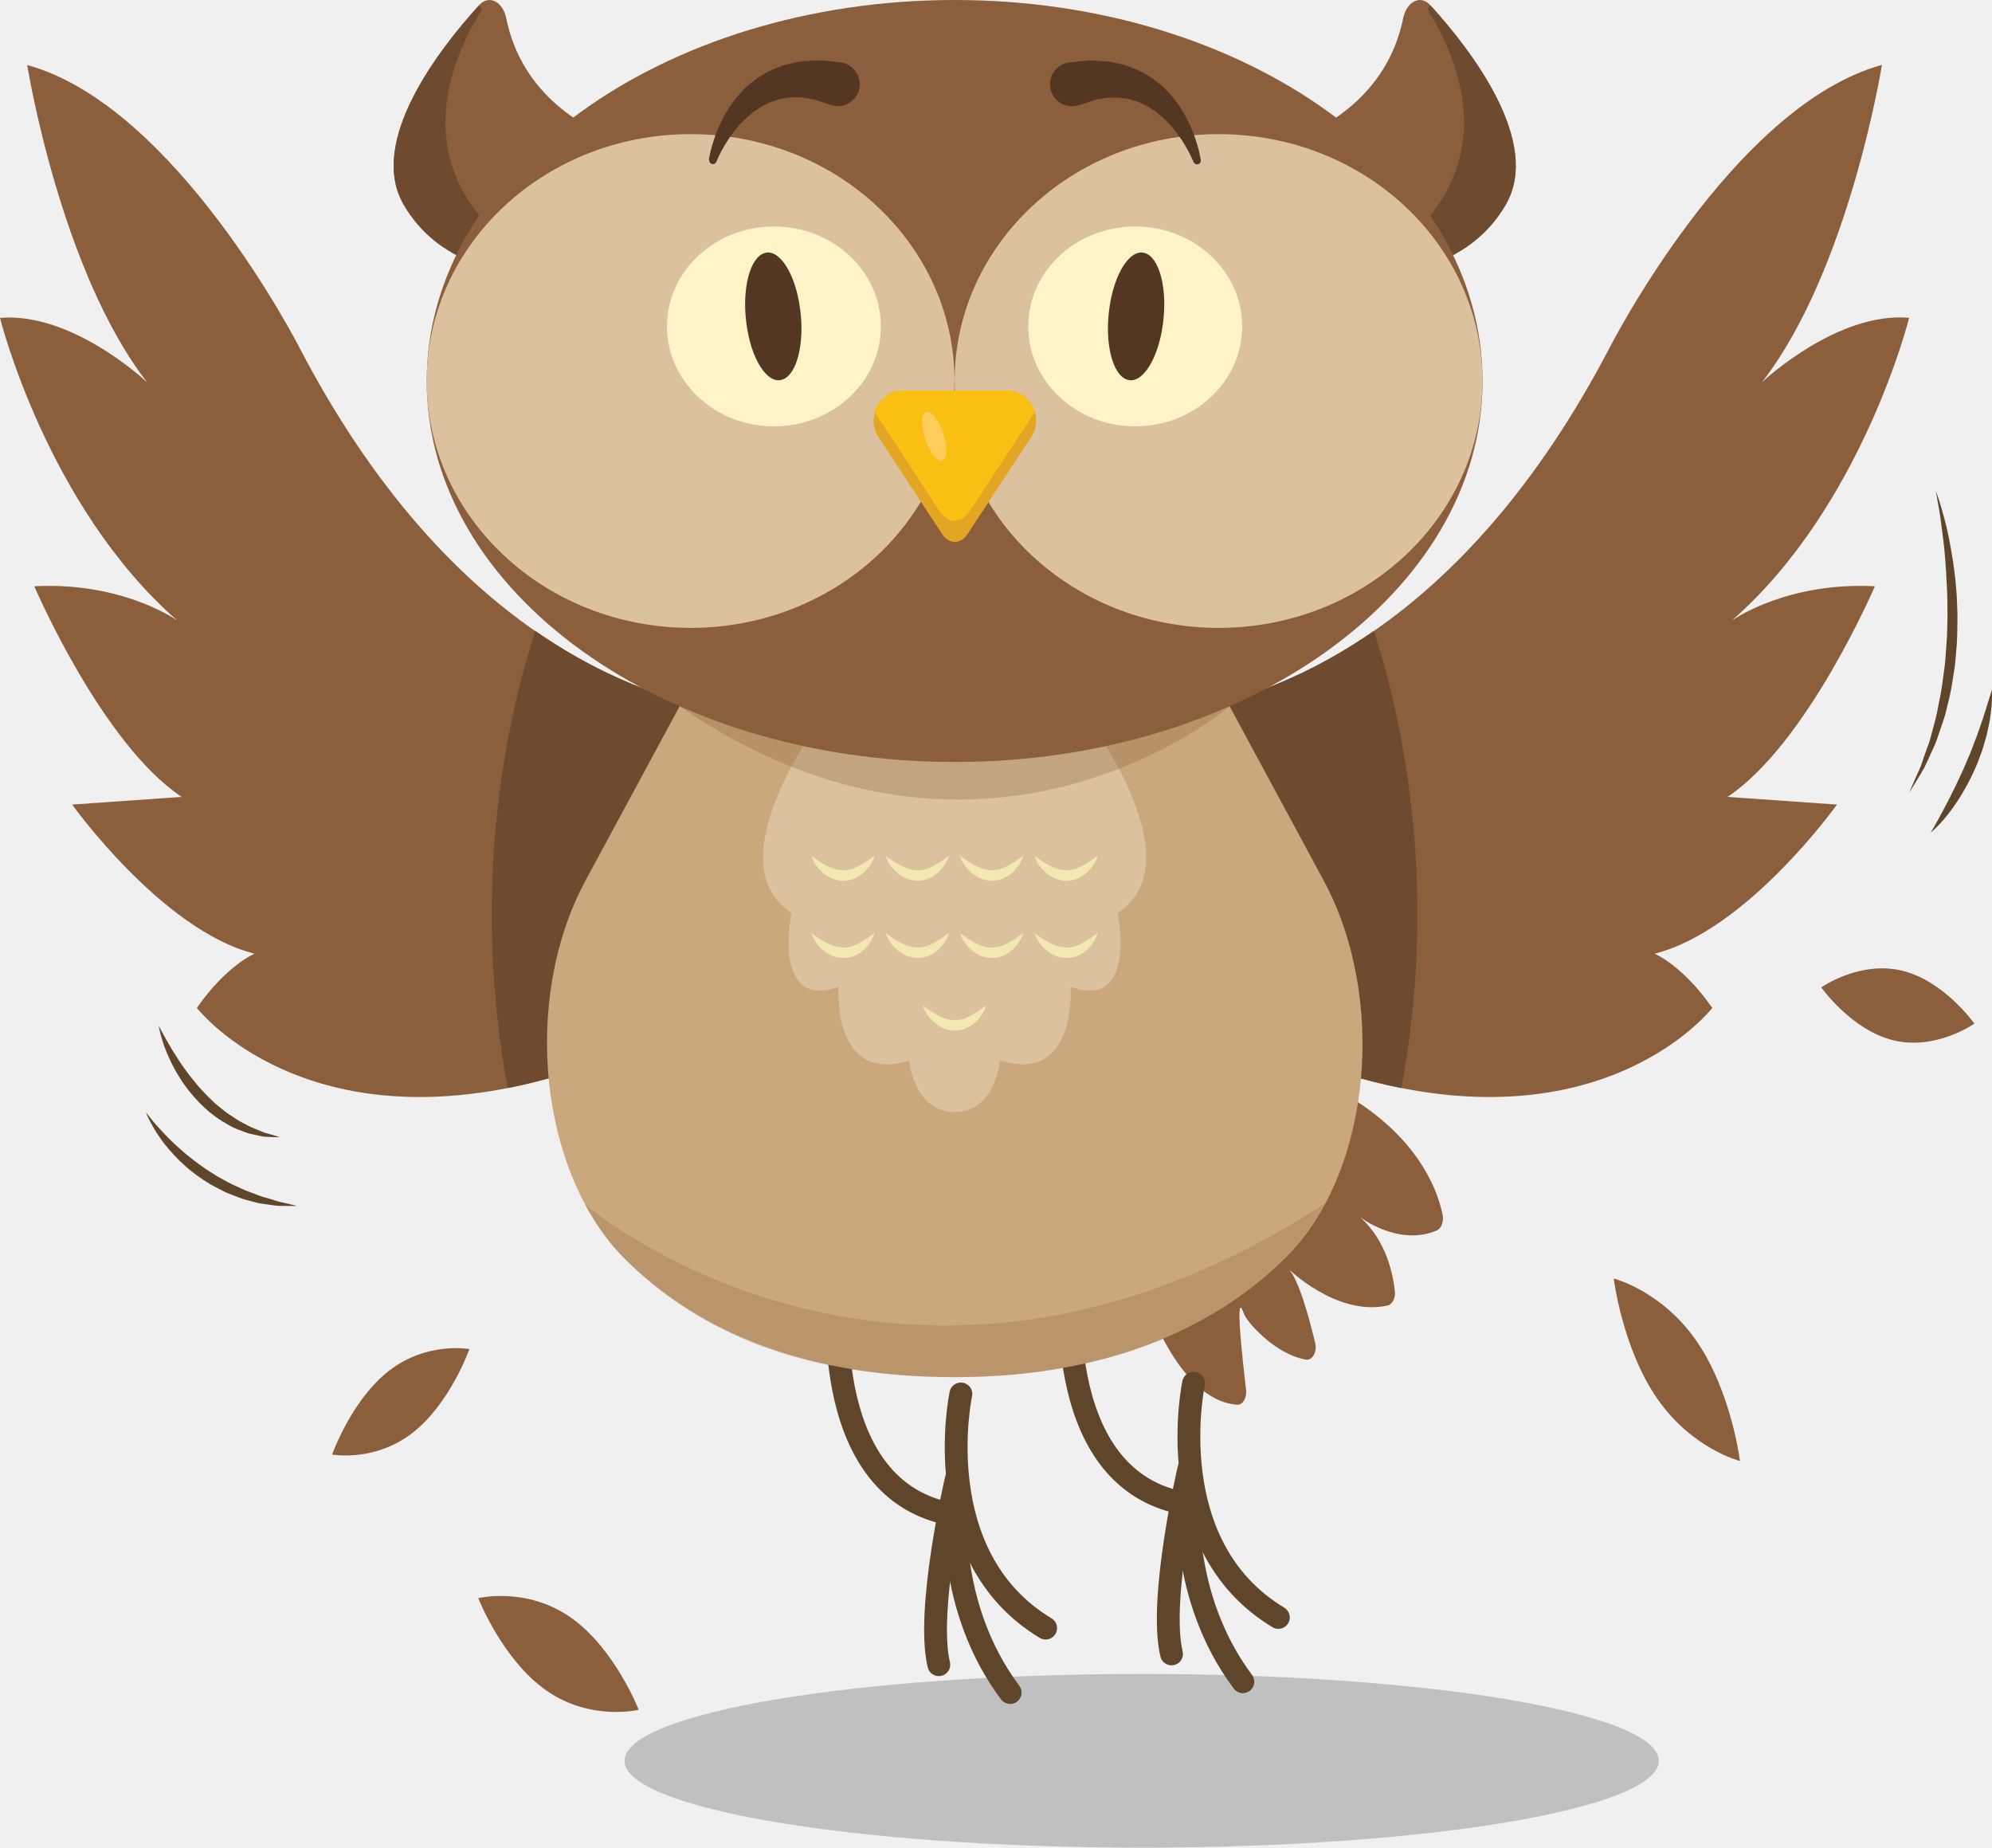
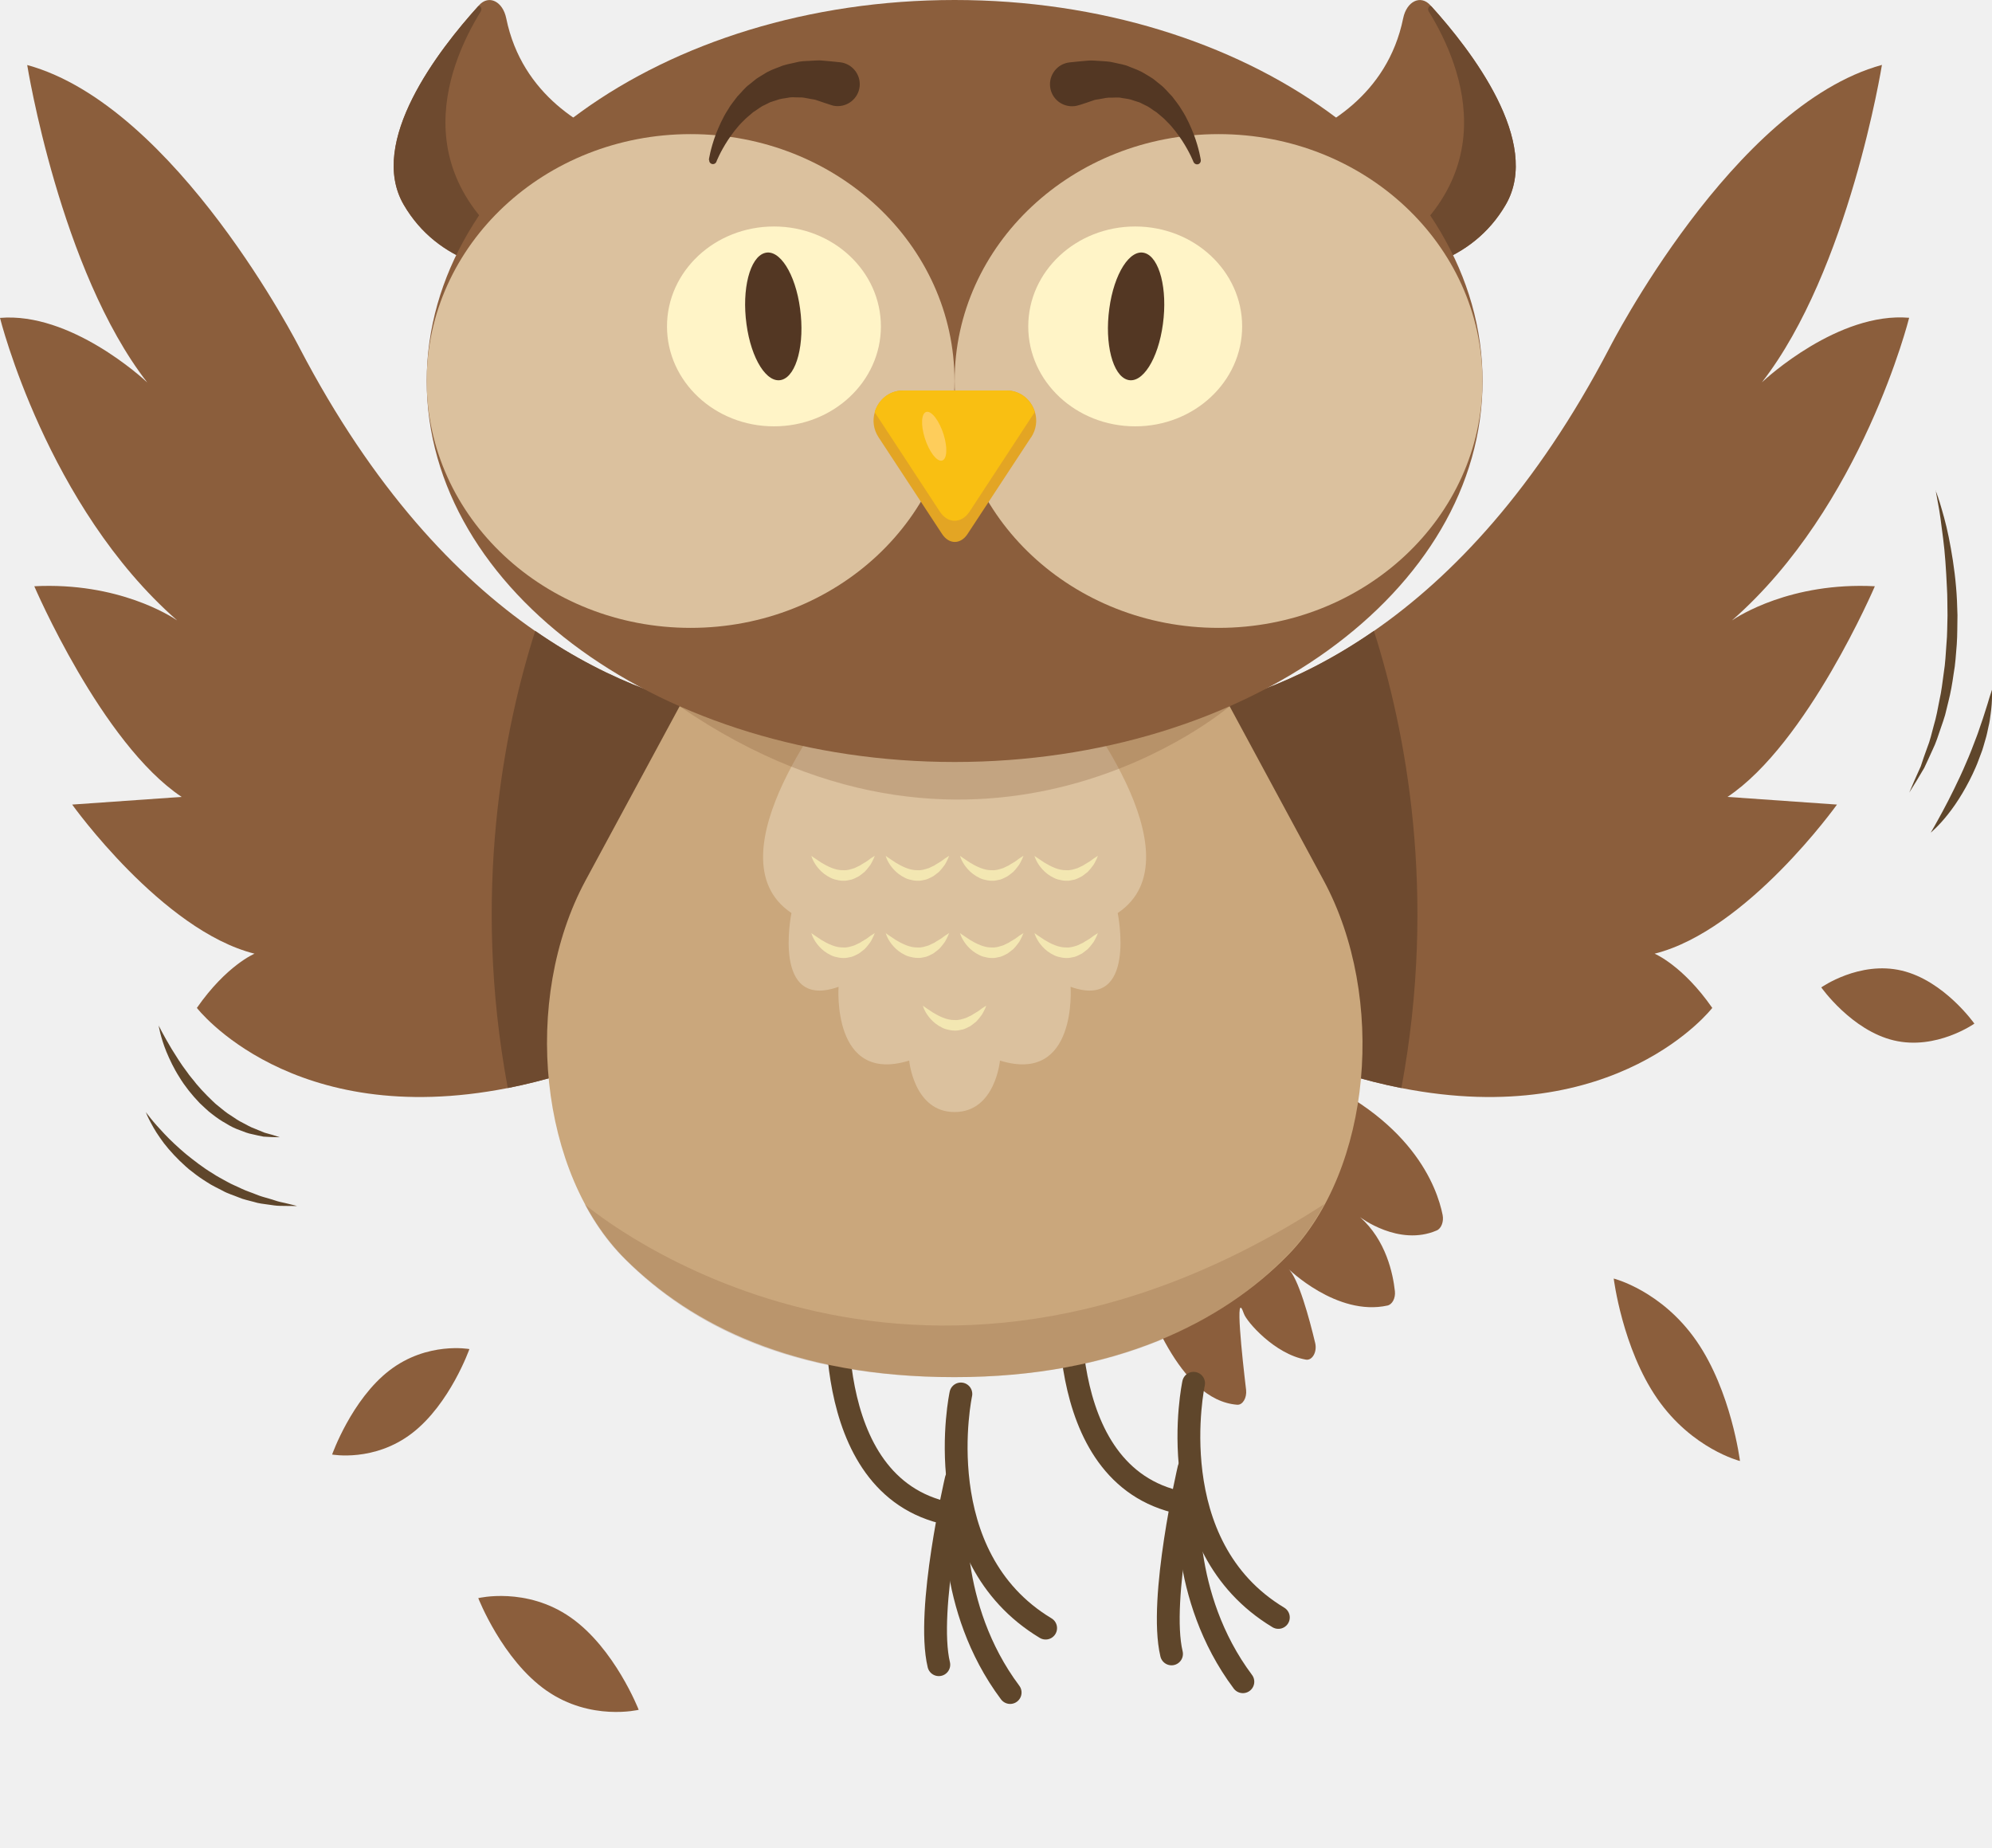
<svg xmlns="http://www.w3.org/2000/svg" width="248" height="230" viewBox="0 0 248 230" fill="none">
  <g clip-path="url(#clip0_92_934)">
-     <path d="M142.136 230C177.693 230 206.517 225.159 206.517 219.188C206.517 213.217 177.693 208.377 142.136 208.377C106.58 208.377 77.756 213.217 77.756 219.188C77.756 225.159 106.58 230 142.136 230Z" fill="black" fill-opacity="0.2" />
    <path d="M102.803 89.091L95.101 122.108C82.726 129.679 72.143 133.681 63.217 135.443C36.273 140.745 24.51 125.468 24.51 125.468C28.197 120.167 31.69 118.718 31.69 118.718C20.181 115.836 8.986 100.156 8.986 100.156L22.615 99.201C12.658 92.57 4.269 72.978 4.269 72.978C14.733 72.441 21.316 76.726 22.062 77.234C5.837 63.048 0 39.573 0 39.573C8.792 38.826 17.793 47.099 18.331 47.607C7.479 33.644 3.388 8.094 3.388 8.094C21.973 13.186 37.303 43.321 37.303 43.321C46.468 60.867 56.858 71.784 66.62 78.548C85.936 91.943 102.788 89.106 102.788 89.106L102.803 89.091Z" fill="#8B5E3C" />
    <path d="M102.803 89.091L95.101 122.108C82.726 129.679 72.143 133.681 63.217 135.443C58.694 111.117 62.724 90.808 66.635 78.533C85.951 91.928 102.803 89.091 102.803 89.091Z" fill="#6E4A2F" />
    <path d="M134.882 89.091L142.584 122.108C154.959 129.679 165.542 133.681 174.469 135.443C201.412 140.745 213.175 125.468 213.175 125.468C209.488 120.167 205.995 118.718 205.995 118.718C217.504 115.836 228.699 100.156 228.699 100.156L215.071 99.201C225.027 92.57 233.416 72.978 233.416 72.978C222.952 72.441 216.369 76.726 215.623 77.234C231.849 63.048 237.685 39.558 237.685 39.558C228.893 38.811 219.892 47.084 219.355 47.592C230.207 33.644 234.297 8.079 234.297 8.079C215.713 13.171 200.382 43.306 200.382 43.306C191.217 60.852 180.828 71.769 171.065 78.533C151.75 91.928 134.897 89.091 134.897 89.091H134.882Z" fill="#8B5E3C" />
    <path d="M134.882 89.091L142.584 122.108C154.959 129.679 165.542 133.681 174.469 135.443C178.992 111.117 174.961 90.808 171.05 78.533C151.735 91.928 134.882 89.091 134.882 89.091Z" fill="#6E4A2F" />
    <path d="M174.693 2.27C172.722 11.947 164.766 16.128 160.139 17.77C158.497 18.353 157.691 21.071 158.541 23.206L161.855 31.494C162.214 32.405 162.826 33.047 163.542 33.256C164.945 33.674 166.811 34.018 168.916 34.122C175.066 34.436 183.201 32.793 187.455 25.491C192.023 17.651 183.022 6.093 178.066 0.642C176.857 -0.687 175.126 0.164 174.693 2.27Z" fill="#8B5E3C" />
    <path d="M168.916 34.122C175.066 34.436 183.201 32.793 187.455 25.491C191.978 17.726 183.216 6.332 178.245 0.836C177.977 0.538 177.648 1.06 177.872 1.419C182.171 8.377 188.202 23.445 168.916 34.122Z" fill="#6E4A2F" />
    <path d="M63.023 2.27C64.993 11.947 72.949 16.128 77.576 17.77C79.219 18.353 80.025 21.071 79.174 23.206L75.86 31.494C75.502 32.405 74.89 33.047 74.173 33.256C72.77 33.674 70.904 34.018 68.799 34.122C62.649 34.436 54.514 32.793 50.26 25.491C45.692 17.651 54.693 6.093 59.649 0.642C60.858 -0.687 62.59 0.164 63.023 2.27Z" fill="#8B5E3C" />
    <path d="M68.814 34.122C62.664 34.436 54.529 32.793 50.275 25.491C45.752 17.726 54.514 6.332 59.485 0.836C59.754 0.538 60.082 1.06 59.858 1.419C55.559 8.377 49.528 23.445 68.814 34.122Z" fill="#6E4A2F" />
    <path d="M141.375 158.396C142.674 162.114 146.719 174.314 154.033 174.867C154.72 174.912 155.243 174.001 155.138 173.03C154.66 169.043 153.69 160.128 154.869 163.548C155.198 164.503 158.676 168.565 162.587 169.252C163.378 169.386 164.005 168.281 163.736 167.176C163.02 164.175 161.631 158.993 160.348 157.903C160.348 157.903 166.423 163.906 172.737 162.517C173.334 162.383 173.752 161.606 173.663 160.74C173.424 158.545 172.558 154.379 169.319 151.511C169.319 151.511 174.14 155.215 178.872 153.169C179.44 152.93 179.768 152.064 179.604 151.243C178.917 147.808 175.812 139.057 161.736 133.427C161.393 133.293 161.034 133.398 160.766 133.726C158.198 136.772 144.898 152.631 141.659 156.484C141.271 156.947 141.151 157.739 141.39 158.396H141.375Z" fill="#8B5E3C" />
    <path d="M104.356 160.322C104.356 161.397 101.759 186.679 119.716 188.68" stroke="#5F462B" stroke-width="2.84" stroke-linecap="round" stroke-linejoin="round" />
    <path d="M119.626 173.523C119.626 173.523 115.297 193.713 130.18 202.672" stroke="#5F462B" stroke-width="2.84" stroke-linecap="round" stroke-linejoin="round" />
    <path d="M119.044 184.17C119.044 184.17 115.253 200.417 116.88 207.227" stroke="#5F462B" stroke-width="2.84" stroke-linecap="round" stroke-linejoin="round" />
    <path d="M119.044 187.321C119.044 187.321 117.746 199.984 125.761 210.691" stroke="#5F462B" stroke-width="2.84" stroke-linecap="round" stroke-linejoin="round" />
    <path d="M133.329 158.978C133.329 160.053 130.732 185.335 148.69 187.336" stroke="#5F462B" stroke-width="2.84" stroke-linecap="round" stroke-linejoin="round" />
    <path d="M148.6 172.194C148.6 172.194 144.271 192.383 159.153 201.343" stroke="#5F462B" stroke-width="2.84" stroke-linecap="round" stroke-linejoin="round" />
    <path d="M148.018 182.826C148.018 182.826 144.226 199.073 145.853 205.883" stroke="#5F462B" stroke-width="2.84" stroke-linecap="round" stroke-linejoin="round" />
    <path d="M148.018 185.977C148.018 185.977 146.719 198.64 154.735 209.347" stroke="#5F462B" stroke-width="2.84" stroke-linecap="round" stroke-linejoin="round" />
    <path d="M149.914 82.043L118.85 83.969L87.787 82.043L72.904 109.594C64.874 124.482 67.157 146.195 77.92 156.813C86.085 164.891 98.878 171.432 118.85 171.432C138.823 171.432 152.227 164.563 160.378 156.215C170.767 145.568 172.648 124.169 164.796 109.609L149.914 82.043Z" fill="#CAA77C" />
    <path d="M133.285 86.522H104.401C104.401 86.522 87.996 106.608 98.534 113.656C98.534 113.656 96.041 125.826 104.401 122.84C104.401 122.84 103.52 135.01 113.193 132.024C113.193 132.024 113.775 138.43 118.835 138.43V138.4L118.85 138.43C123.91 138.43 124.493 132.024 124.493 132.024C134.165 135.01 133.285 122.84 133.285 122.84C141.644 125.826 139.151 113.656 139.151 113.656C149.705 106.608 133.285 86.522 133.285 86.522Z" fill="#DBC19E" />
    <path opacity="0.29" d="M84.607 87.926H153.078C153.078 87.926 122.671 114.044 84.607 87.926Z" fill="#8B5E3C" />
    <path d="M118.85 94.855C155.149 94.855 184.574 73.621 184.574 47.428C184.574 21.234 155.149 0 118.85 0C82.552 0 53.126 21.234 53.126 47.428C53.126 73.621 82.552 94.855 118.85 94.855Z" fill="#8B5E3C" />
    <path d="M85.981 78.16C104.126 78.16 118.835 64.401 118.835 47.428C118.835 30.455 104.126 16.695 85.981 16.695C67.835 16.695 53.126 30.455 53.126 47.428C53.126 64.401 67.835 78.16 85.981 78.16Z" fill="#DBC19E" />
    <path d="M151.705 78.16C169.85 78.16 184.56 64.401 184.56 47.428C184.56 30.455 169.85 16.695 151.705 16.695C133.56 16.695 118.85 30.455 118.85 47.428C118.85 64.401 133.56 78.16 151.705 78.16Z" fill="#DBC19E" />
    <path d="M96.355 53.072C103.709 53.072 109.67 47.503 109.67 40.633C109.67 33.763 103.709 28.194 96.355 28.194C89.001 28.194 83.04 33.763 83.04 40.633C83.04 47.503 89.001 53.072 96.355 53.072Z" fill="#FFF4C7" />
    <path d="M141.33 53.072C148.684 53.072 154.645 47.503 154.645 40.633C154.645 33.763 148.684 28.194 141.33 28.194C133.977 28.194 128.015 33.763 128.015 40.633C128.015 47.503 133.977 53.072 141.33 53.072Z" fill="#FFF4C7" />
    <path d="M144.779 40.349C144.196 44.71 142.211 47.816 140.375 47.278C138.524 46.741 137.509 42.783 138.106 38.423C138.688 34.063 140.674 30.956 142.51 31.494C144.361 32.032 145.376 35.989 144.779 40.349Z" fill="#533723" />
    <path d="M92.936 40.349C93.519 44.71 95.504 47.816 97.34 47.278C99.191 46.741 100.206 42.783 99.609 38.423C99.027 34.063 97.041 30.956 95.206 31.494C93.355 32.032 92.339 35.989 92.936 40.349Z" fill="#533723" />
    <path d="M128.359 54.446L120.462 66.467C119.597 67.796 118.149 67.796 117.283 66.467L109.386 54.446C108.73 53.446 108.61 52.326 108.909 51.31C109.342 49.802 110.685 48.607 112.446 48.607H125.314C127.075 48.607 128.404 49.802 128.851 51.295C129.15 52.311 129.03 53.446 128.374 54.446H128.359Z" fill="#E3A524" />
    <path d="M128.822 51.295L120.716 63.675C119.701 65.213 117.999 65.213 116.999 63.675L108.894 51.31C109.327 49.802 110.67 48.607 112.431 48.607H125.299C127.06 48.607 128.389 49.802 128.836 51.295H128.822Z" fill="#F9BF12" />
    <path d="M117.268 53.49C117.91 55.118 117.999 56.791 117.462 57.239C116.925 57.687 115.984 56.731 115.342 55.118C114.7 53.49 114.611 51.818 115.148 51.37C115.686 50.922 116.626 51.878 117.268 53.49Z" fill="#FECD5B" />
    <path d="M100.997 106.533C100.997 106.533 101.52 106.906 102.251 107.384C102.997 107.832 103.998 108.355 104.968 108.325C105.46 108.37 105.938 108.205 106.401 108.056C106.625 107.937 106.849 107.847 107.058 107.743C107.252 107.608 107.461 107.489 107.64 107.384C108.028 107.175 108.297 106.906 108.535 106.772C108.759 106.623 108.909 106.533 108.909 106.533C108.909 106.533 108.849 106.682 108.744 106.936C108.61 107.175 108.476 107.563 108.162 107.922C108.013 108.116 107.849 108.325 107.655 108.519C107.431 108.698 107.192 108.892 106.938 109.072C106.655 109.221 106.356 109.385 106.028 109.49C105.684 109.549 105.341 109.669 104.968 109.639C104.61 109.639 104.251 109.564 103.923 109.475C103.595 109.385 103.296 109.221 103.012 109.057C102.46 108.728 102.057 108.31 101.759 107.937C101.161 107.175 101.012 106.533 101.012 106.533H100.997Z" fill="#F3E7B2" />
    <path d="M110.252 106.533C110.252 106.533 110.775 106.906 111.506 107.384C112.252 107.832 113.252 108.355 114.223 108.325C114.715 108.37 115.193 108.205 115.656 108.056C115.88 107.937 116.104 107.847 116.313 107.743C116.507 107.608 116.716 107.489 116.895 107.384C117.283 107.175 117.551 106.906 117.79 106.772C118.014 106.623 118.163 106.533 118.163 106.533C118.163 106.533 118.104 106.682 117.999 106.936C117.865 107.175 117.731 107.563 117.417 107.922C117.268 108.116 117.104 108.325 116.91 108.519C116.686 108.698 116.447 108.892 116.193 109.072C115.909 109.221 115.611 109.385 115.283 109.49C114.939 109.549 114.596 109.669 114.223 109.639C113.864 109.639 113.506 109.564 113.178 109.475C112.849 109.385 112.551 109.221 112.267 109.057C111.715 108.728 111.312 108.31 111.013 107.937C110.416 107.175 110.267 106.533 110.267 106.533H110.252Z" fill="#F3E7B2" />
    <path d="M119.507 106.533C119.507 106.533 120.029 106.906 120.761 107.384C121.507 107.832 122.507 108.355 123.478 108.325C123.97 108.37 124.448 108.205 124.911 108.056C125.135 107.937 125.358 107.847 125.567 107.743C125.761 107.608 125.97 107.489 126.15 107.384C126.538 107.175 126.806 106.906 127.045 106.772C127.269 106.623 127.418 106.533 127.418 106.533C127.418 106.533 127.359 106.682 127.254 106.936C127.12 107.175 126.985 107.563 126.672 107.922C126.523 108.116 126.359 108.325 126.164 108.519C125.941 108.698 125.702 108.892 125.448 109.072C125.164 109.221 124.866 109.385 124.537 109.49C124.194 109.549 123.851 109.669 123.478 109.639C123.119 109.639 122.761 109.564 122.433 109.475C122.104 109.385 121.806 109.221 121.522 109.057C120.97 108.728 120.567 108.31 120.268 107.937C119.671 107.175 119.522 106.533 119.522 106.533H119.507Z" fill="#F3E7B2" />
    <path d="M128.777 106.533C128.777 106.533 129.299 106.906 130.031 107.384C130.777 107.832 131.777 108.355 132.747 108.325C133.24 108.37 133.718 108.205 134.18 108.056C134.404 107.937 134.628 107.847 134.837 107.743C135.031 107.608 135.24 107.489 135.419 107.384C135.807 107.175 136.076 106.906 136.315 106.772C136.539 106.623 136.688 106.533 136.688 106.533C136.688 106.533 136.628 106.682 136.524 106.936C136.39 107.175 136.255 107.563 135.942 107.922C135.793 108.116 135.628 108.325 135.434 108.519C135.21 108.698 134.972 108.892 134.718 109.072C134.434 109.221 134.136 109.385 133.807 109.49C133.464 109.549 133.121 109.669 132.747 109.639C132.389 109.639 132.031 109.564 131.702 109.475C131.374 109.385 131.076 109.221 130.792 109.057C130.24 108.728 129.837 108.31 129.538 107.937C128.941 107.175 128.792 106.533 128.792 106.533H128.777Z" fill="#F3E7B2" />
    <path d="M100.997 116.15C100.997 116.15 101.52 116.523 102.251 117.001C102.997 117.449 103.998 117.972 104.968 117.942C105.46 117.987 105.938 117.822 106.401 117.673C106.625 117.554 106.849 117.464 107.058 117.359C107.252 117.225 107.461 117.106 107.64 117.001C108.028 116.792 108.297 116.523 108.535 116.389C108.759 116.24 108.909 116.15 108.909 116.15C108.909 116.15 108.849 116.299 108.744 116.553C108.61 116.792 108.476 117.18 108.162 117.539C108.013 117.733 107.849 117.942 107.655 118.136C107.431 118.315 107.192 118.509 106.938 118.689C106.655 118.838 106.356 119.002 106.028 119.107C105.684 119.166 105.341 119.286 104.968 119.256C104.61 119.256 104.251 119.181 103.923 119.092C103.595 119.002 103.296 118.838 103.012 118.674C102.46 118.345 102.057 117.927 101.759 117.554C101.161 116.792 101.012 116.15 101.012 116.15H100.997Z" fill="#F3E7B2" />
    <path d="M110.252 116.15C110.252 116.15 110.775 116.523 111.506 117.001C112.252 117.449 113.252 117.972 114.223 117.942C114.715 117.987 115.193 117.822 115.656 117.673C115.88 117.554 116.104 117.464 116.313 117.36C116.507 117.225 116.716 117.106 116.895 117.001C117.283 116.792 117.551 116.523 117.79 116.389C118.014 116.24 118.163 116.15 118.163 116.15C118.163 116.15 118.104 116.299 117.999 116.553C117.865 116.792 117.731 117.18 117.417 117.539C117.268 117.733 117.104 117.942 116.91 118.136C116.686 118.315 116.447 118.509 116.193 118.689C115.909 118.838 115.611 119.002 115.283 119.107C114.939 119.166 114.596 119.286 114.223 119.241C113.864 119.241 113.506 119.166 113.178 119.077C112.849 118.987 112.551 118.823 112.267 118.659C111.715 118.33 111.312 117.912 111.013 117.539C110.416 116.777 110.267 116.135 110.267 116.135L110.252 116.15Z" fill="#F3E7B2" />
    <path d="M119.507 116.15C119.507 116.15 120.029 116.523 120.761 117.001C121.507 117.449 122.507 117.972 123.478 117.942C123.97 117.987 124.448 117.822 124.911 117.673C125.135 117.554 125.358 117.464 125.567 117.359C125.761 117.225 125.97 117.106 126.15 117.001C126.538 116.792 126.806 116.523 127.045 116.389C127.269 116.24 127.418 116.15 127.418 116.15C127.418 116.15 127.359 116.299 127.254 116.553C127.12 116.792 126.985 117.18 126.672 117.539C126.523 117.733 126.359 117.942 126.164 118.136C125.941 118.315 125.702 118.509 125.448 118.689C125.164 118.838 124.866 119.002 124.537 119.107C124.194 119.166 123.851 119.286 123.478 119.256C123.119 119.256 122.761 119.181 122.433 119.092C122.104 119.002 121.806 118.838 121.522 118.674C120.97 118.345 120.567 117.927 120.268 117.554C119.671 116.792 119.522 116.15 119.522 116.15H119.507Z" fill="#F3E7B2" />
    <path d="M114.88 125.184C114.88 125.184 115.402 125.558 116.133 126.036C116.88 126.484 117.88 127.006 118.85 126.976C119.343 127.021 119.82 126.857 120.283 126.707C120.507 126.588 120.731 126.498 120.94 126.394C121.134 126.26 121.343 126.14 121.522 126.036C121.91 125.826 122.179 125.558 122.418 125.423C122.642 125.274 122.791 125.184 122.791 125.184C122.791 125.184 122.731 125.334 122.627 125.588C122.492 125.826 122.358 126.215 122.045 126.573C121.895 126.767 121.731 126.976 121.537 127.17C121.313 127.35 121.074 127.544 120.821 127.723C120.537 127.872 120.238 128.037 119.91 128.141C119.567 128.201 119.223 128.32 118.85 128.29C118.492 128.29 118.134 128.216 117.805 128.126C117.477 128.037 117.178 127.872 116.895 127.708C116.342 127.379 115.939 126.961 115.641 126.588C115.044 125.826 114.894 125.184 114.894 125.184H114.88Z" fill="#F3E7B2" />
    <path d="M128.777 116.15C128.777 116.15 129.299 116.523 130.031 117.001C130.777 117.449 131.777 117.972 132.747 117.942C133.24 117.987 133.718 117.822 134.18 117.673C134.404 117.554 134.628 117.464 134.837 117.359C135.031 117.225 135.24 117.106 135.419 117.001C135.807 116.792 136.076 116.523 136.315 116.389C136.539 116.24 136.688 116.15 136.688 116.15C136.688 116.15 136.628 116.299 136.524 116.553C136.39 116.792 136.255 117.18 135.942 117.539C135.793 117.733 135.628 117.942 135.434 118.136C135.21 118.315 134.972 118.509 134.718 118.689C134.434 118.838 134.136 119.002 133.807 119.107C133.464 119.166 133.121 119.286 132.747 119.256C132.389 119.256 132.031 119.181 131.702 119.092C131.374 119.002 131.076 118.838 130.792 118.674C130.24 118.345 129.837 117.927 129.538 117.554C128.941 116.792 128.792 116.15 128.792 116.15H128.777Z" fill="#F3E7B2" />
    <path opacity="0.25" d="M164.886 149.869C163.617 152.258 162.079 154.394 160.303 156.215C152.168 164.563 139.241 171.432 118.775 171.432C98.31 171.432 86.01 164.892 77.86 156.813C75.875 154.857 74.173 152.512 72.8 149.914C74.397 151.258 113.387 183.229 164.9 149.869H164.886Z" fill="#8B5E3C" />
    <path d="M211.205 166.922C215.548 173.194 216.623 181.871 216.623 181.871C216.623 181.871 210.667 180.377 206.323 174.105C201.98 167.833 200.905 159.157 200.905 159.157C200.905 159.157 206.861 160.651 211.205 166.922Z" fill="#8B5E3C" />
    <path d="M71.023 201.328C76.532 205.166 79.517 212.842 79.517 212.842C79.517 212.842 73.546 214.29 68.038 210.453C62.53 206.615 59.544 198.939 59.544 198.939C59.544 198.939 65.515 197.491 71.023 201.328Z" fill="#8B5E3C" />
    <path d="M236.76 120.824C242.029 122.063 245.806 127.424 245.806 127.424C245.806 127.424 241.059 130.769 235.79 129.515C230.52 128.276 226.744 122.915 226.744 122.915C226.744 122.915 231.491 119.57 236.76 120.824Z" fill="#8B5E3C" />
    <path d="M48.483 170.596C53.2 166.967 58.44 167.938 58.44 167.938C58.44 167.938 56.022 174.777 51.305 178.406C46.588 182.035 41.348 181.064 41.348 181.064C41.348 181.064 43.767 174.225 48.483 170.596Z" fill="#8B5E3C" />
    <path d="M148.585 20.16C148.585 20.16 148.152 19.01 147.152 17.472C146.645 16.725 146.033 15.859 145.241 15.097C144.883 14.694 144.42 14.366 144.002 13.992C143.525 13.709 143.107 13.32 142.599 13.111L141.883 12.753C141.629 12.663 141.375 12.588 141.136 12.514C140.659 12.32 140.151 12.275 139.674 12.2C139.211 12.081 138.718 12.17 138.3 12.155C137.867 12.126 137.449 12.245 137.061 12.305C136.673 12.394 136.345 12.38 136.031 12.529C135.718 12.633 135.449 12.723 135.24 12.798C134.807 12.932 134.554 13.022 134.554 13.022L134.3 13.096C132.867 13.559 131.314 12.768 130.852 11.334C130.389 9.901 131.18 8.348 132.613 7.885C132.792 7.825 133.001 7.78 133.18 7.765C133.18 7.765 133.553 7.735 134.195 7.661C134.524 7.631 134.912 7.601 135.36 7.556C135.792 7.496 136.33 7.556 136.897 7.586C137.464 7.631 138.061 7.631 138.703 7.795C139.345 7.959 140.017 8.019 140.674 8.333C141.33 8.586 142.017 8.84 142.644 9.244C142.957 9.438 143.286 9.617 143.584 9.826L144.435 10.513C145.017 10.946 145.45 11.528 145.943 12.021C146.346 12.574 146.794 13.096 147.107 13.649C147.809 14.724 148.257 15.814 148.63 16.74C149.316 18.592 149.496 19.921 149.496 19.921C149.525 20.189 149.346 20.428 149.093 20.458C148.869 20.488 148.675 20.354 148.585 20.16Z" fill="#533723" />
    <path d="M88.249 19.906C88.249 19.906 88.429 18.592 89.115 16.725C89.488 15.799 89.936 14.709 90.638 13.634C90.951 13.066 91.399 12.559 91.802 12.006C92.295 11.513 92.713 10.931 93.31 10.498L94.161 9.811C94.459 9.602 94.788 9.423 95.101 9.229C95.713 8.81 96.4 8.572 97.071 8.318C97.728 8.019 98.4 7.944 99.042 7.78C99.684 7.601 100.281 7.601 100.848 7.571C101.4 7.556 101.953 7.481 102.385 7.541C102.833 7.586 103.221 7.616 103.55 7.646C104.192 7.705 104.565 7.75 104.565 7.75C106.072 7.9 107.162 9.244 107.028 10.737C106.879 12.245 105.535 13.335 104.042 13.201C103.848 13.186 103.654 13.141 103.49 13.081L103.221 12.992C103.221 12.992 102.968 12.917 102.535 12.768C102.311 12.693 102.042 12.604 101.744 12.499C101.43 12.364 101.087 12.364 100.714 12.275C100.34 12.215 99.908 12.096 99.475 12.126C99.042 12.14 98.549 12.051 98.101 12.17C97.639 12.245 97.116 12.29 96.638 12.484C96.4 12.574 96.131 12.633 95.892 12.723L95.176 13.081C94.668 13.29 94.25 13.679 93.772 13.962C93.355 14.336 92.907 14.664 92.534 15.067C91.742 15.829 91.13 16.695 90.623 17.442C89.623 18.98 89.19 20.13 89.19 20.13C89.1 20.369 88.832 20.488 88.593 20.399C88.384 20.324 88.264 20.115 88.294 19.891L88.249 19.906Z" fill="#533723" />
    <path d="M240.954 61.002C240.954 61.002 241.193 61.569 241.507 62.585C241.805 63.6 242.253 65.064 242.611 66.856C242.969 68.647 243.328 70.753 243.522 73.038C243.626 74.173 243.671 75.367 243.701 76.577C243.671 77.787 243.701 79.011 243.611 80.236C243.507 81.46 243.447 82.685 243.223 83.879C243.059 85.074 242.85 86.254 242.566 87.359C242.432 87.911 242.298 88.464 242.163 89.001C242.014 89.539 241.82 90.047 241.656 90.539C241.313 91.54 241.029 92.481 240.611 93.317C240.238 94.153 239.88 94.915 239.566 95.587C239.178 96.229 238.85 96.781 238.581 97.244C238.014 98.14 237.7 98.663 237.7 98.663C237.7 98.663 237.939 98.111 238.357 97.125C238.566 96.647 238.835 96.065 239.133 95.393C239.357 94.691 239.626 93.914 239.939 93.063C240.283 92.227 240.492 91.271 240.76 90.286C241.059 89.3 241.253 88.225 241.462 87.135C241.716 86.045 241.835 84.895 241.999 83.73C242.193 82.565 242.238 81.371 242.328 80.176C242.447 78.981 242.417 77.787 242.462 76.607C242.432 75.427 242.462 74.262 242.387 73.142C242.283 70.902 242.148 68.797 241.91 67.005C241.686 65.213 241.492 63.705 241.283 62.674C241.089 61.629 240.984 61.032 240.984 61.032L240.954 61.002Z" fill="#5F462B" />
    <path d="M240.372 103.651C240.372 103.651 240.999 102.591 241.865 100.978C242.298 100.171 242.79 99.231 243.283 98.215C243.776 97.2 244.298 96.11 244.761 95.004C245.253 93.9 245.671 92.779 246.074 91.719C246.283 91.197 246.433 90.674 246.612 90.181C246.791 89.688 246.94 89.225 247.075 88.792C247.358 87.926 247.582 87.195 247.731 86.672C247.895 86.164 248 85.865 248 85.865C248 85.865 248 86.179 248 86.717C248 87.254 247.955 88.031 247.821 88.957C247.761 89.42 247.701 89.927 247.567 90.435C247.448 90.958 247.358 91.51 247.179 92.063C247 92.615 246.88 93.213 246.642 93.78C246.418 94.347 246.224 94.945 245.97 95.512C244.985 97.797 243.671 99.933 242.507 101.381C241.357 102.844 240.387 103.636 240.387 103.636L240.372 103.651Z" fill="#5F462B" />
    <path d="M19.734 127.633C19.734 127.633 20.346 128.873 21.376 130.59C21.913 131.441 22.51 132.442 23.271 133.427C23.615 133.95 24.063 134.413 24.451 134.936C24.869 135.428 25.317 135.921 25.779 136.384C26.257 136.832 26.69 137.325 27.212 137.713C27.72 138.116 28.183 138.534 28.72 138.848C29.227 139.192 29.72 139.535 30.227 139.774C30.72 140.028 31.183 140.312 31.66 140.476C32.123 140.67 32.541 140.834 32.929 140.998C33.317 141.103 33.661 141.208 33.944 141.282C34.512 141.461 34.84 141.566 34.84 141.566C34.84 141.566 34.497 141.566 33.9 141.551C33.601 141.536 33.228 141.521 32.81 141.491C32.392 141.417 31.929 141.312 31.422 141.193C30.899 141.103 30.377 140.894 29.809 140.67C29.242 140.476 28.675 140.192 28.108 139.834C27.526 139.52 26.973 139.132 26.421 138.699C25.854 138.296 25.376 137.773 24.854 137.31C23.884 136.295 23.003 135.204 22.331 134.084C21.63 132.994 21.122 131.889 20.719 130.934C19.943 129.007 19.749 127.633 19.749 127.633H19.734Z" fill="#5F462B" />
    <path d="M18.151 138.43C18.151 138.43 18.36 138.729 18.763 139.221C19.151 139.714 19.749 140.386 20.48 141.163C21.212 141.939 22.122 142.79 23.122 143.642C24.152 144.463 25.257 145.344 26.466 146.061C27.048 146.464 27.675 146.763 28.272 147.106C28.869 147.45 29.511 147.689 30.108 147.987C30.705 148.271 31.317 148.45 31.884 148.689C32.452 148.928 33.004 149.062 33.511 149.212C34.019 149.346 34.482 149.54 34.915 149.63C35.347 149.719 35.721 149.809 36.019 149.884C36.631 150.033 36.989 150.123 36.989 150.123C36.989 150.123 36.631 150.138 35.989 150.123C35.676 150.123 35.288 150.123 34.84 150.108C34.392 150.108 33.9 150.018 33.347 149.943C32.81 149.869 32.198 149.809 31.601 149.615C30.989 149.436 30.332 149.331 29.69 149.047C29.048 148.779 28.347 148.584 27.72 148.226C27.078 147.883 26.391 147.584 25.779 147.166C25.152 146.778 24.54 146.359 23.973 145.897C23.376 145.478 22.868 144.956 22.361 144.493C21.376 143.522 20.525 142.537 19.913 141.626C19.271 140.73 18.853 139.908 18.555 139.341C18.271 138.773 18.151 138.415 18.151 138.415V138.43Z" fill="#5F462B" />
  </g>
  <defs>
    <clipPath id="clip0_92_934">
      <rect width="248" height="230" fill="white" />
    </clipPath>
  </defs>
</svg>
